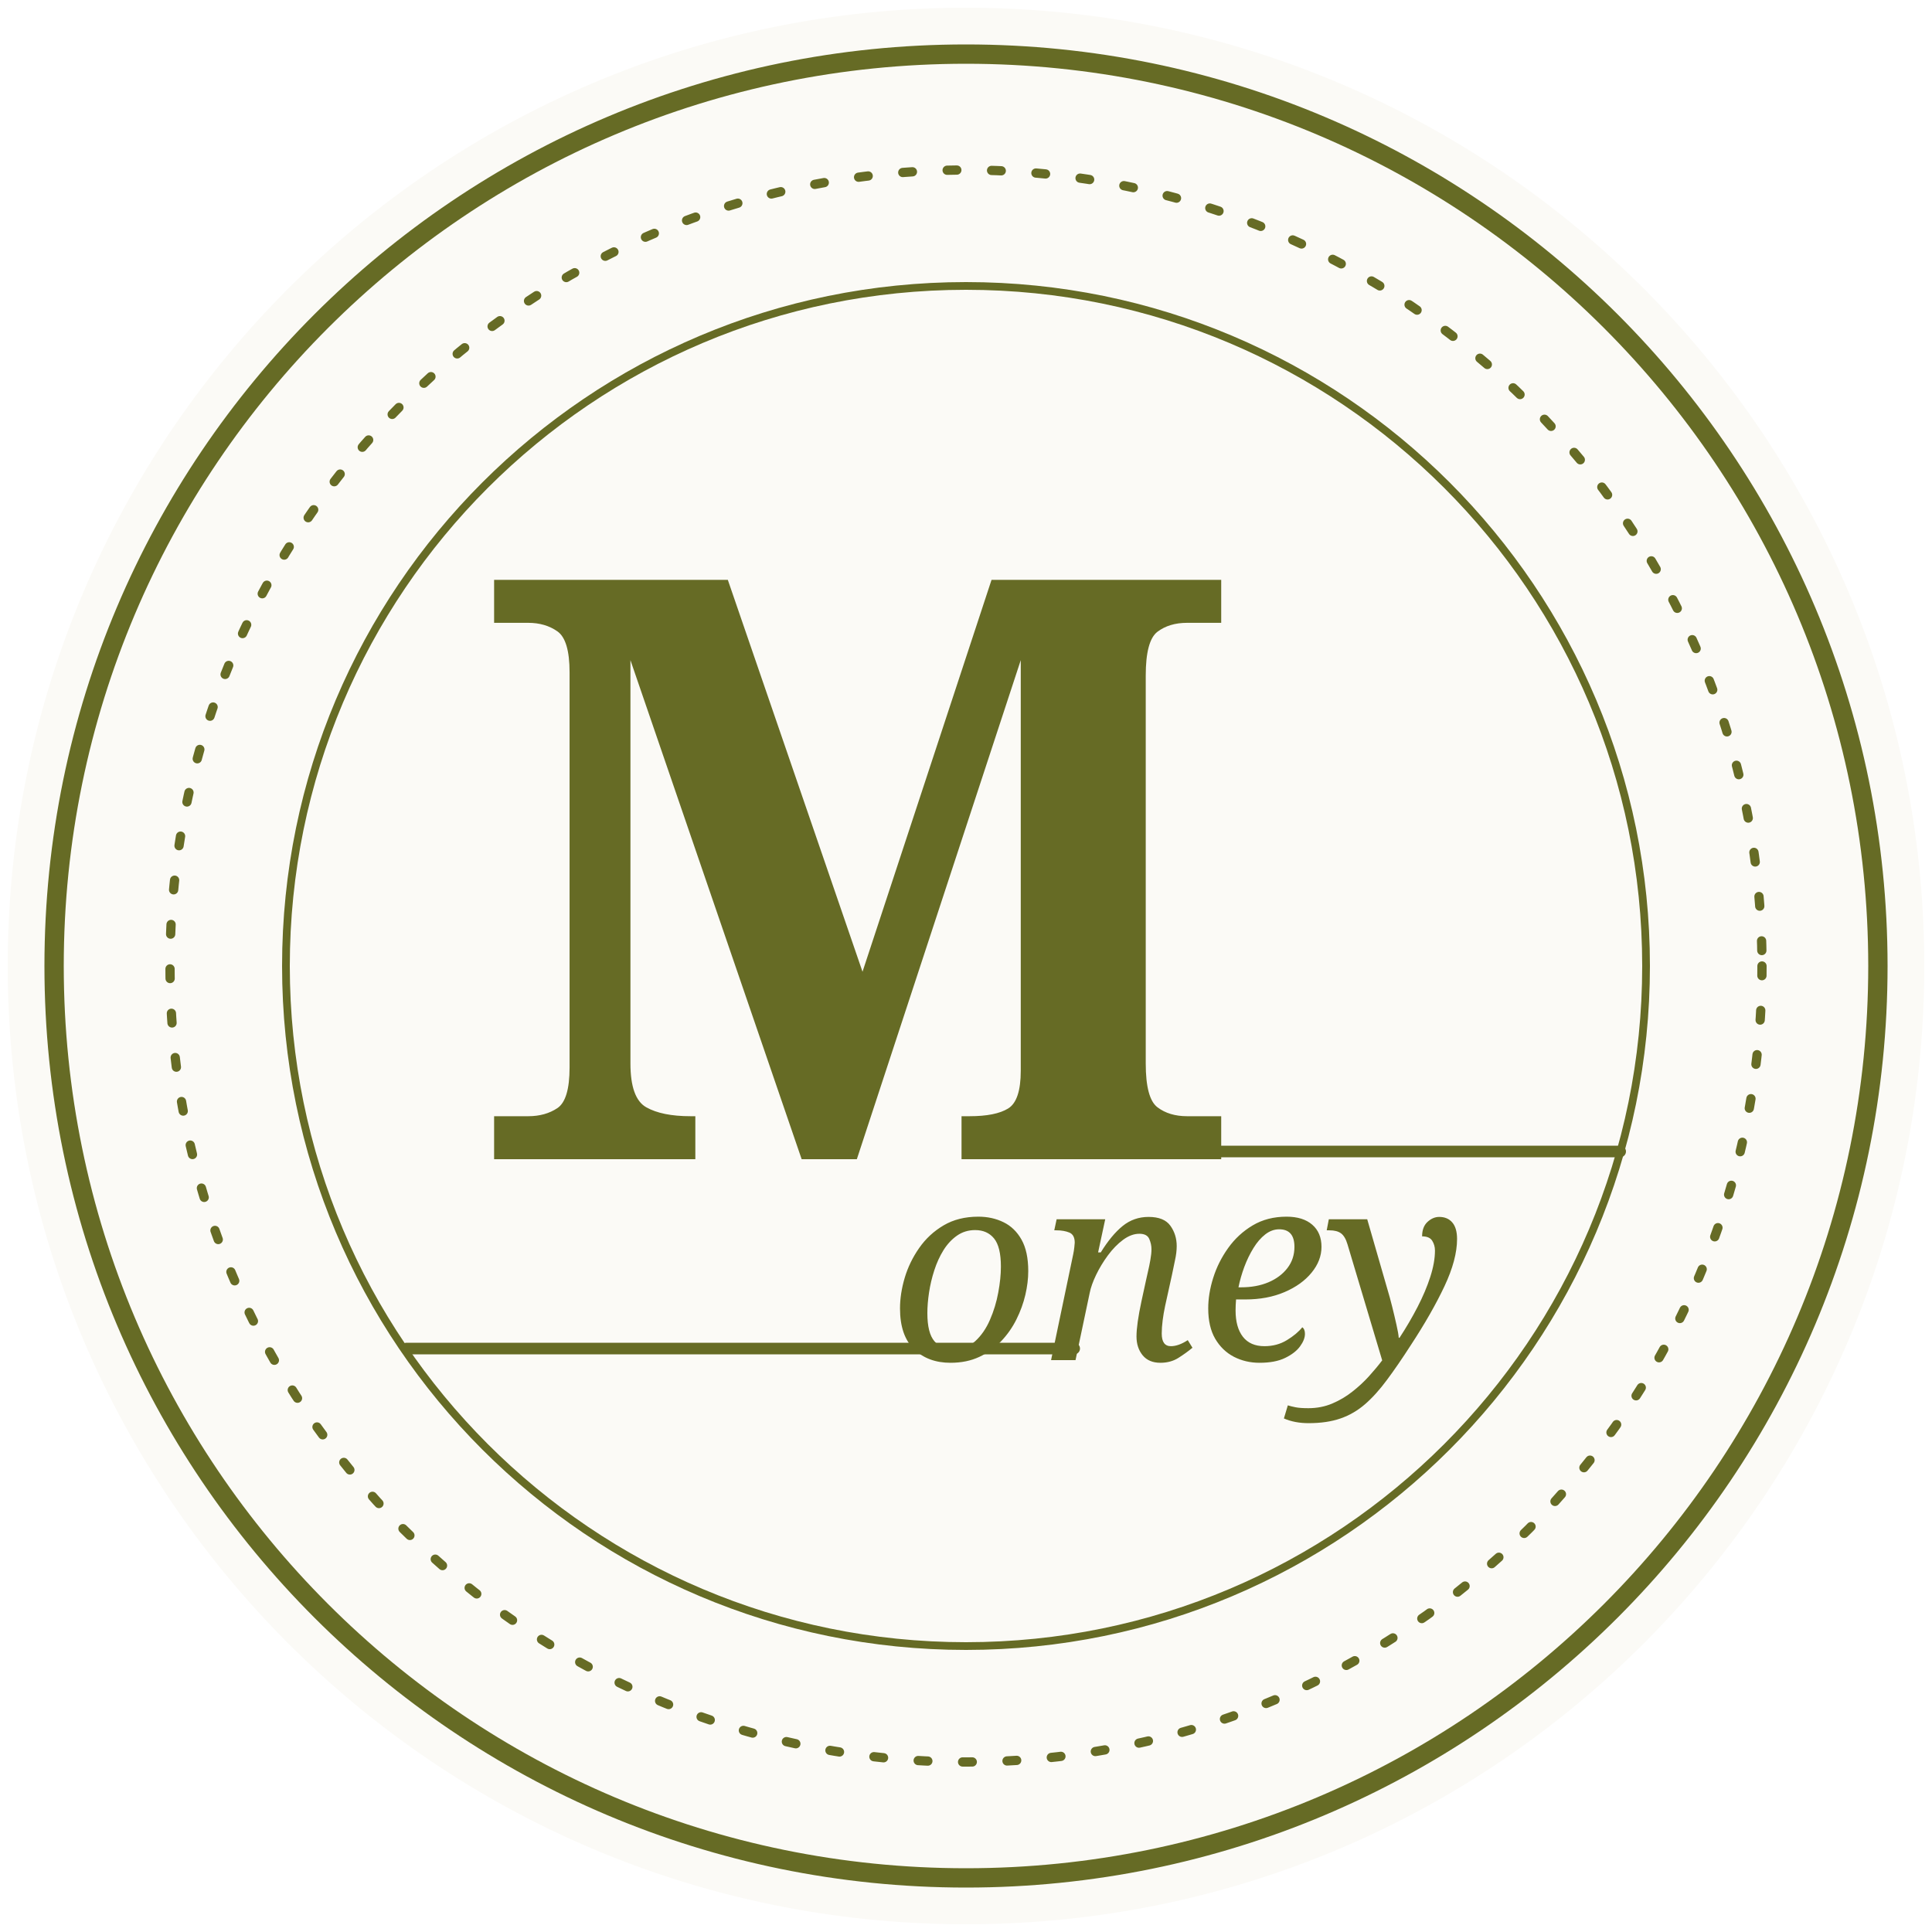
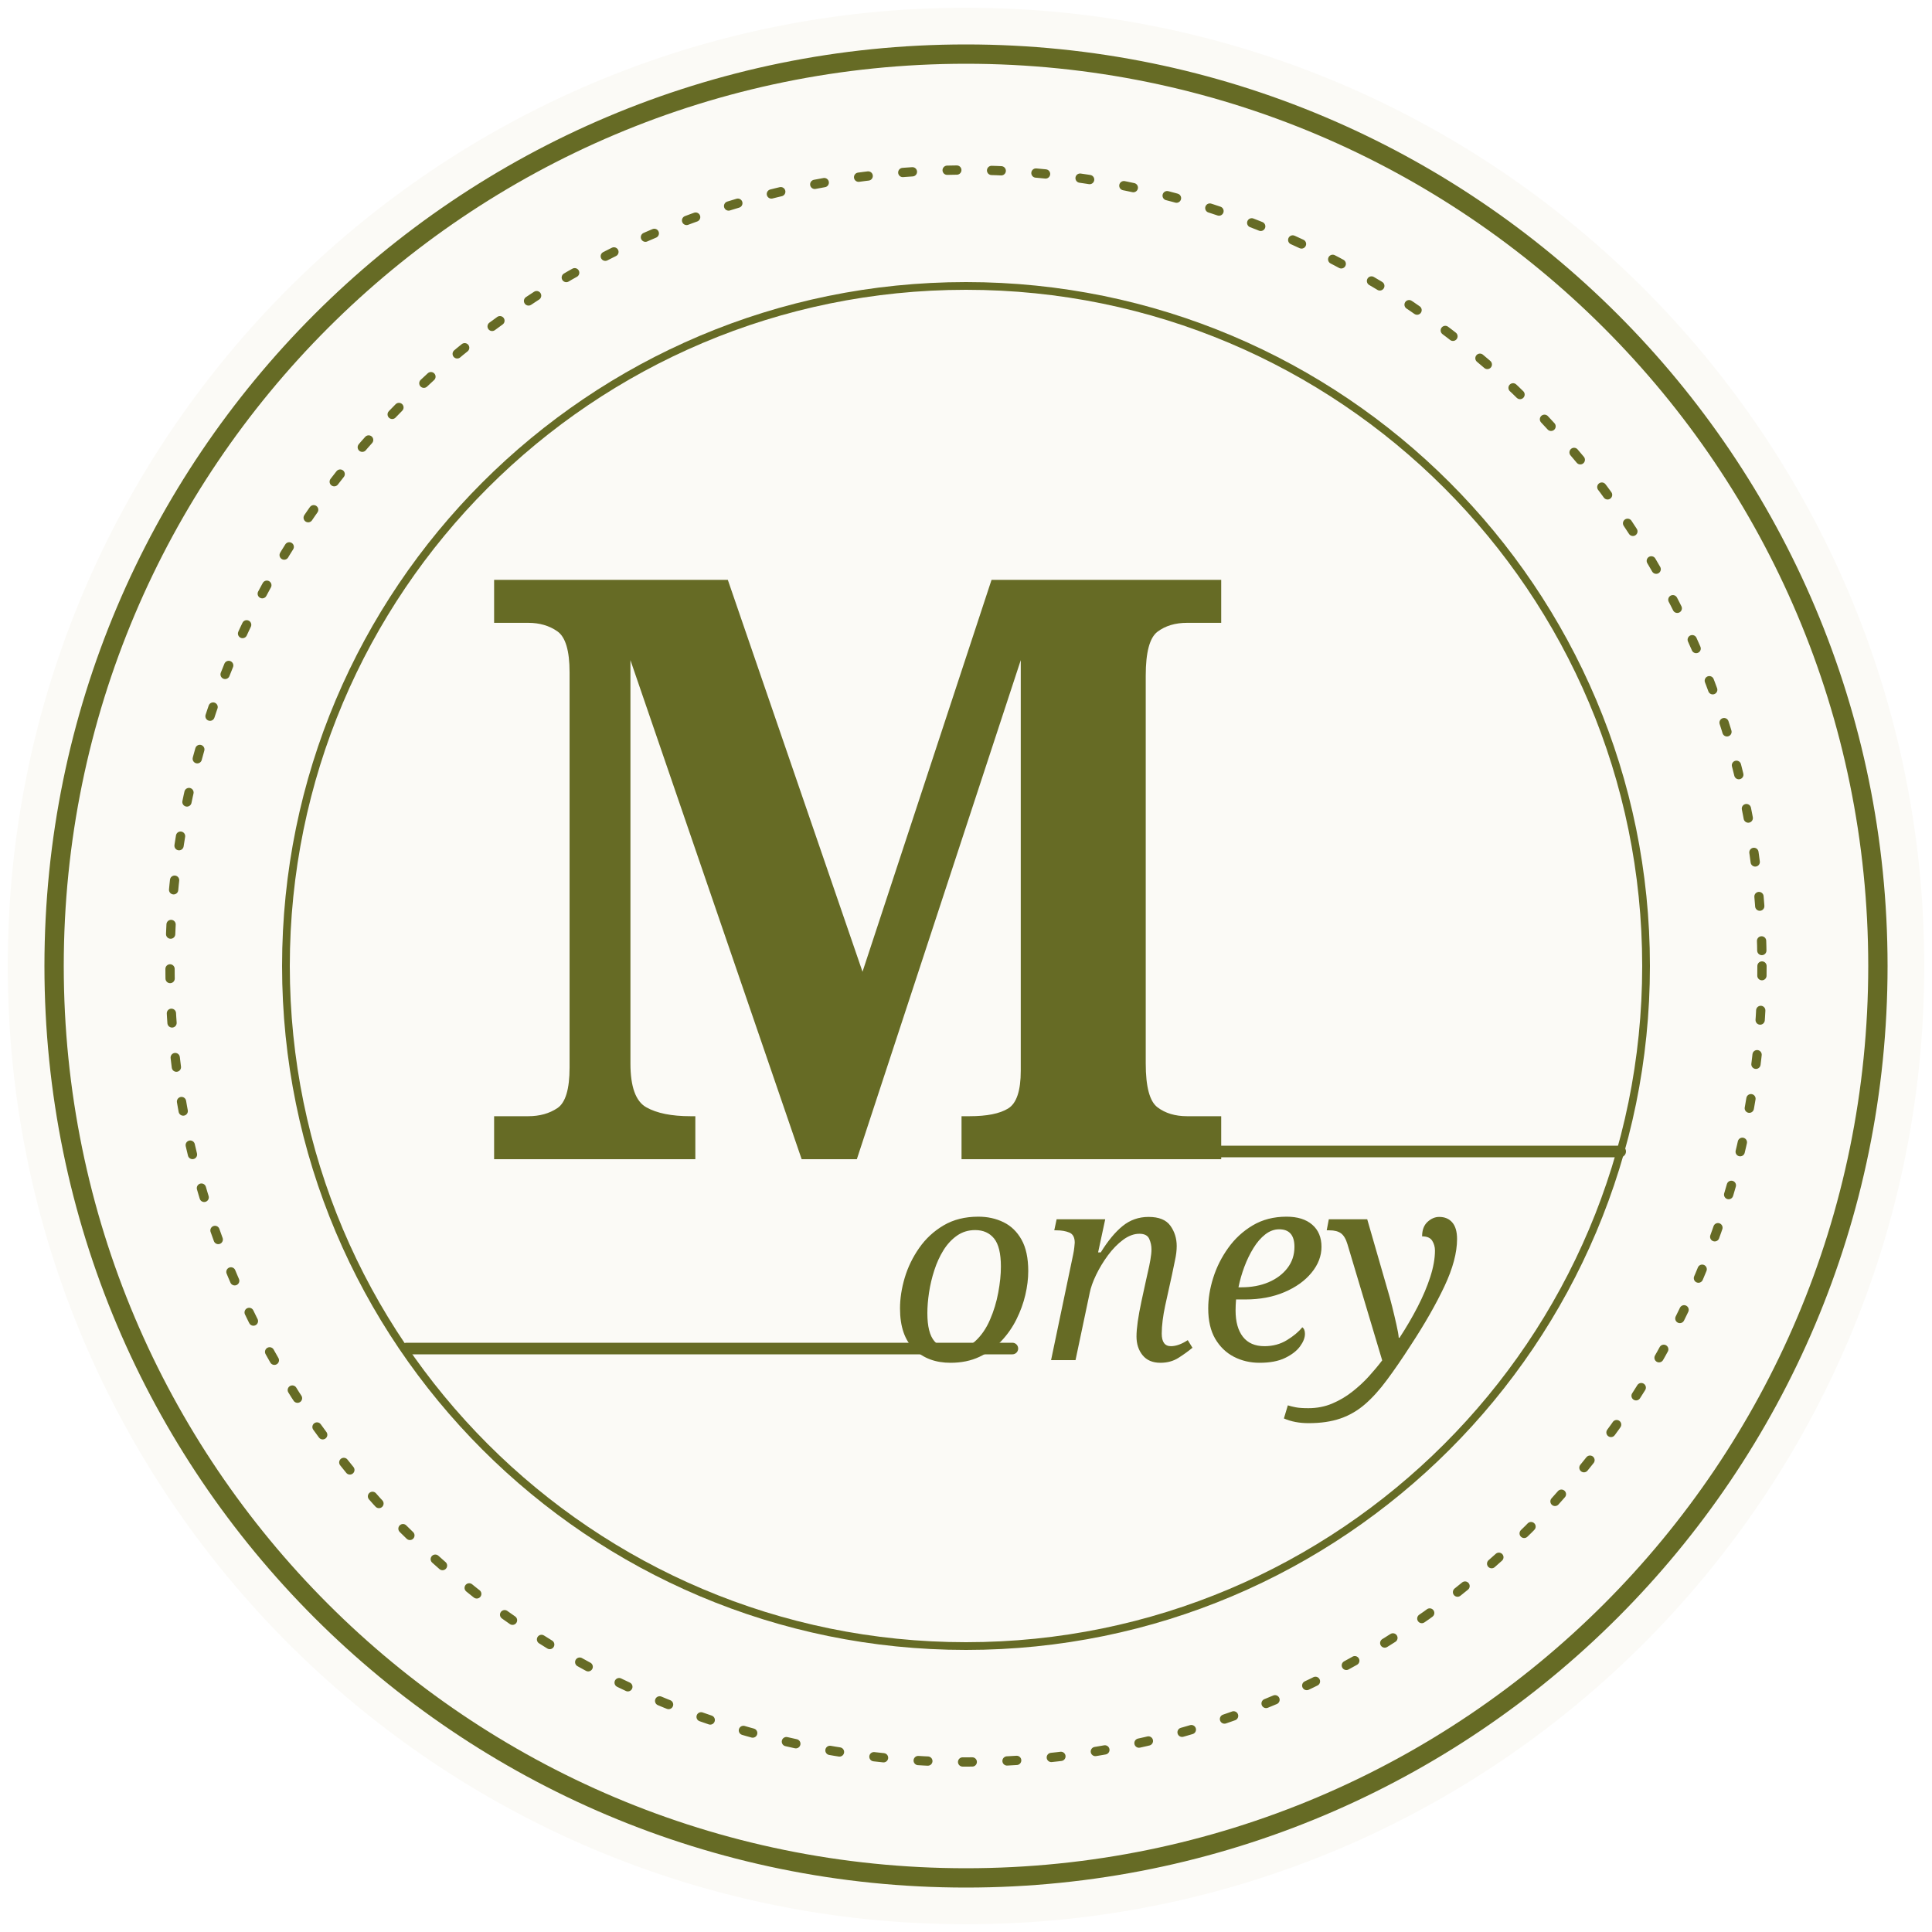
<svg xmlns="http://www.w3.org/2000/svg" viewBox="0 0 500 500">
  <circle cx="250" cy="250" r="248" fill="#FBFAF6" />
  <circle cx="250" cy="250" r="236" fill="none" stroke="#666B25" stroke-width="5" />
  <circle cx="250" cy="250" r="206" fill="none" stroke="#666B25" stroke-width="2.4" stroke-dasharray="2.5,9" stroke-linecap="round" />
  <circle cx="250" cy="250" r="176" fill="#FBFAF6" stroke="#666B25" stroke-width="2" />
  <line x1="298" y1="298" x2="419.3" y2="298" stroke="#666B25" stroke-width="3" stroke-linecap="round" />
-   <line x1="105.2" y1="349" x2="278" y2="349" stroke="#666B25" stroke-width="3" stroke-linecap="round" />
+   <line x1="105.2" y1="349" x2="262" y2="349" stroke="#666B25" stroke-width="3" stroke-linecap="round" />
  <text x="122" y="300" font-family="Georgia, 'Noto Serif TC', serif" font-size="210" font-weight="700" fill="#666B25">M</text>
  <text x="230" y="352" font-family="Georgia, 'Noto Serif TC', serif" font-size="68" font-style="italic" fill="#666B25">oney</text>
</svg>
